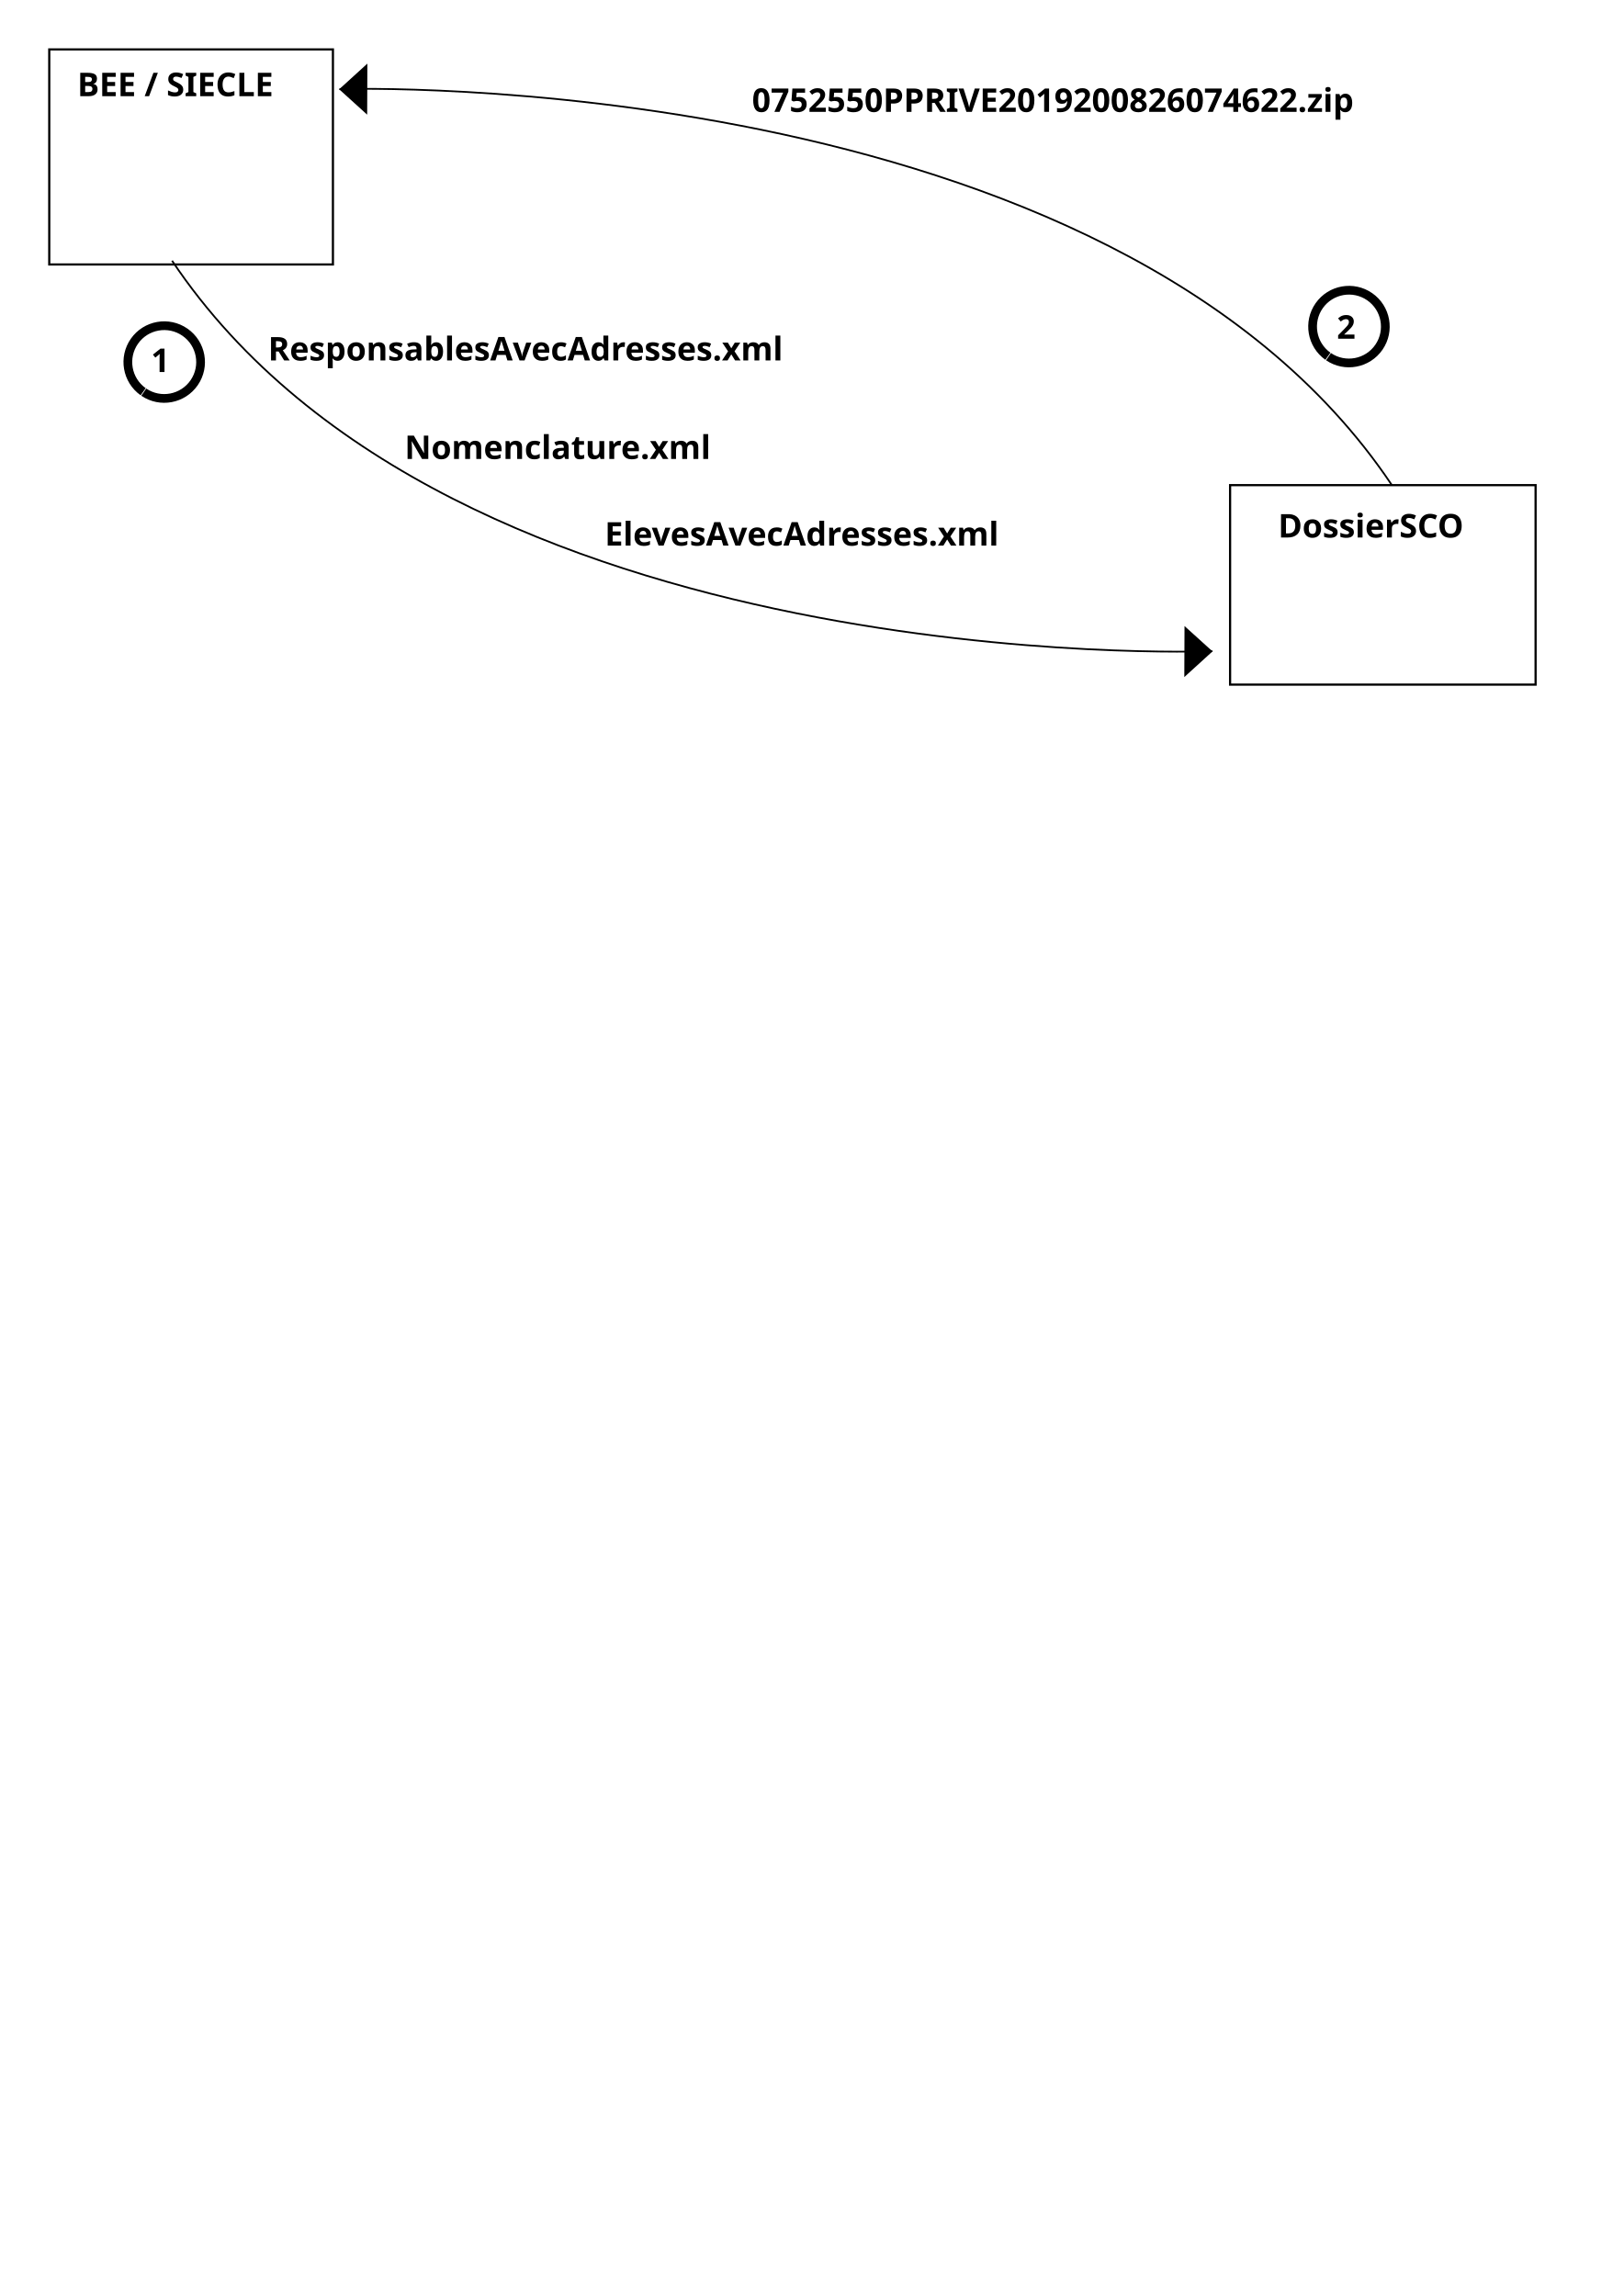
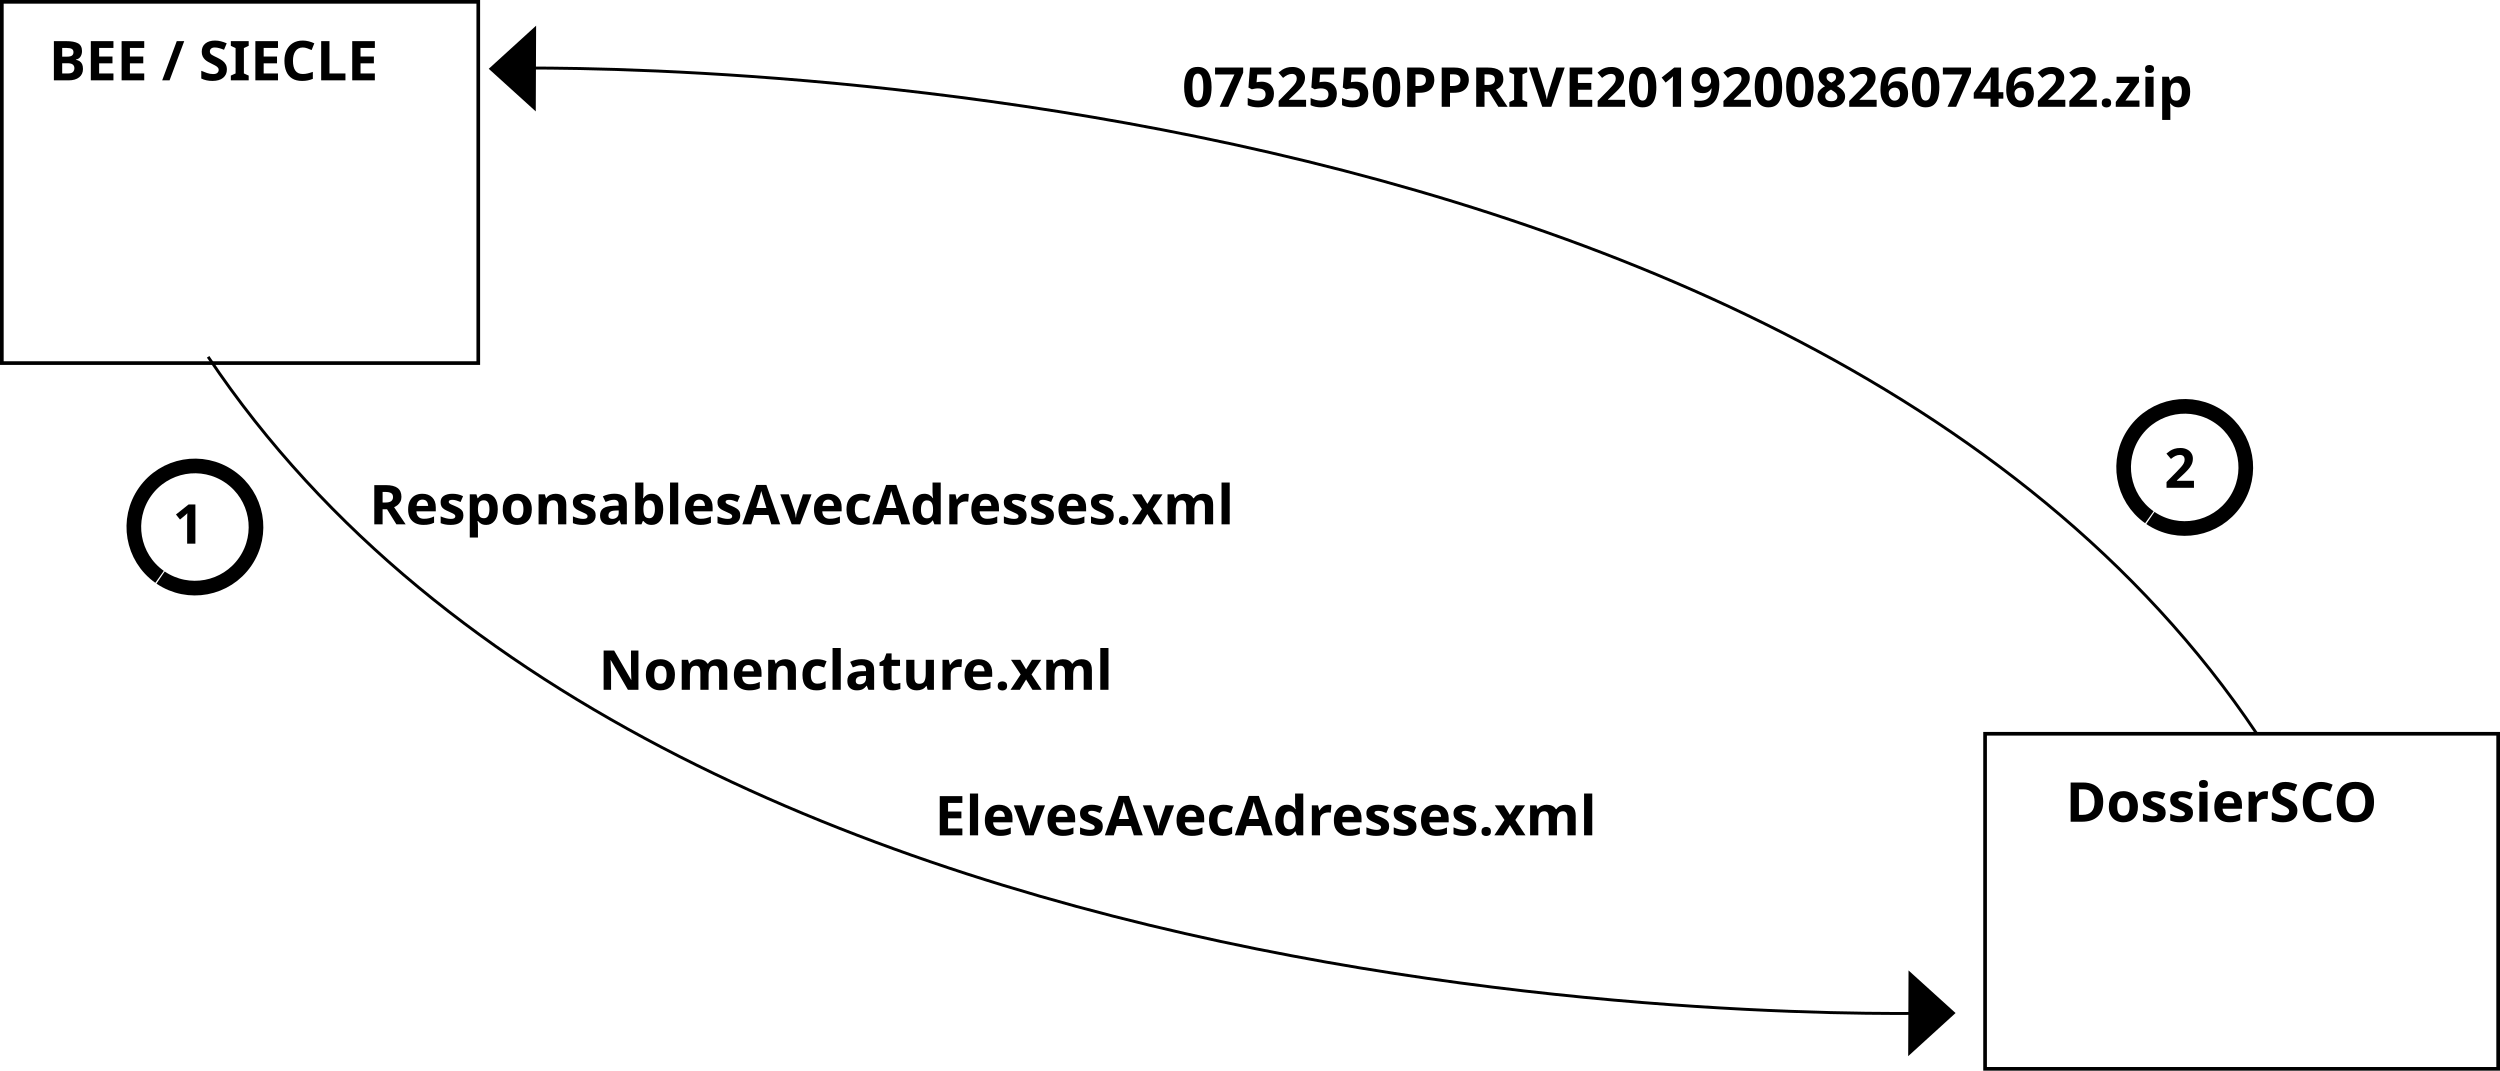
- <svg xmlns="http://www.w3.org/2000/svg" width="210mm" height="297mm" viewBox="0 0 744.094 1052.362" id="svg2" version="1.1">
+ <svg xmlns="http://www.w3.org/2000/svg" width="192.516mm" height="82.449mm" viewBox="0 0 682.143 292.143" id="svg2" version="1.1">
  <defs id="defs4">
-     <marker orient="auto" refY="0.0" refX="0.0" id="Arrow2Lend" style="overflow:visible;">
-       <path id="path4325" style="fill-rule:evenodd;stroke-width:0.625;stroke-linejoin:round;stroke:#000000;stroke-opacity:1;fill:#000000;fill-opacity:1" d="M 8.719,4.034 L -2.207,0.016 L 8.719,-4.002 C 6.973,-1.63 6.983,1.616 8.719,4.034 z " transform="scale(1.1) rotate(180) translate(1,0)" />
+     <marker orient="auto" refY="0" refX="0" id="Arrow2Lend" style="overflow:visible">
+       <path id="path4325" style="fill:#000000;fill-opacity:1;fill-rule:evenodd;stroke:#000000;stroke-width:0.625;stroke-linejoin:round;stroke-opacity:1" d="M 8.719,4.034 -2.207,0.016 8.719,-4.002 c -1.745,2.372 -1.735,5.617 -6e-7,8.035 z" transform="matrix(-1.1,0,0,-1.1,-1.1,0)" />
    </marker>
-     <marker orient="auto" refY="0.0" refX="0.0" id="Arrow1Lstart" style="overflow:visible">
-       <path id="path4304" d="M 0.0,0.0 L 5.0,-5.0 L -12.5,0.0 L 5.0,5.0 L 0.0,0.0 z " style="fill-rule:evenodd;stroke:#000000;stroke-width:1pt;stroke-opacity:1;fill:#000000;fill-opacity:1" transform="scale(0.8) translate(12.5,0)" />
+     <marker orient="auto" refY="0" refX="0" id="Arrow1Lstart" style="overflow:visible">
+       <path id="path4304" d="M 0,0 5,-5 -12.5,0 5,5 0,0 Z" style="fill:#000000;fill-opacity:1;fill-rule:evenodd;stroke:#000000;stroke-width:1pt;stroke-opacity:1" transform="matrix(0.8,0,0,0.8,10,0)" />
    </marker>
    <marker orient="auto" refY="0" refX="0" id="Arrow2Lend-1" style="overflow:visible">
      <path id="path4325-0" style="fill:#000000;fill-opacity:1;fill-rule:evenodd;stroke:#000000;stroke-width:0.625;stroke-linejoin:round;stroke-opacity:1" d="M 8.719,4.034 -2.207,0.016 8.719,-4.002 c -1.745,2.372 -1.735,5.617 -6e-7,8.035 z" transform="matrix(-1.1,0,0,-1.1,-1.1,0)" />
    </marker>
  </defs>
-   <g id="layer1">
+   <g id="layer1" transform="translate(-22.07141,-22.14792)">
    <text xml:space="preserve" style="font-style:normal;font-variant:normal;font-weight:bold;font-stretch:normal;font-size:15px;line-height:125%;font-family:Sans;-inkscape-font-specification:'Sans, Bold';text-align:start;letter-spacing:0px;word-spacing:0px;writing-mode:lr-tb;text-anchor:start;fill:#000000;fill-opacity:1;stroke:none;stroke-width:1px;stroke-linecap:butt;stroke-linejoin:miter;stroke-opacity:1" x="35.429" y="44.076" id="text4136">
      <tspan id="tspan4138" x="35.429" y="44.076">BEE / SIECLE</tspan>
    </text>
-     <flowRoot xml:space="preserve" id="flowRoot4140" style="fill:black;stroke:none;stroke-opacity:1;stroke-width:1px;stroke-linejoin:miter;stroke-linecap:butt;fill-opacity:1;font-family:Sans;font-style:normal;font-weight:bold;font-size:15px;line-height:125%;letter-spacing:0px;word-spacing:0px;-inkscape-font-specification:'Sans, Bold';font-stretch:normal;font-variant:normal;text-anchor:start;text-align:start;writing-mode:lr">
+     <flowRoot xml:space="preserve" id="flowRoot4140" style="font-style:normal;font-variant:normal;font-weight:bold;font-stretch:normal;font-size:15px;line-height:125%;font-family:Sans;-inkscape-font-specification:'Sans, Bold';text-align:start;letter-spacing:0px;word-spacing:0px;writing-mode:lr-tb;text-anchor:start;fill:#000000;fill-opacity:1;stroke:none;stroke-width:1px;stroke-linecap:butt;stroke-linejoin:miter;stroke-opacity:1">
      <flowRegion id="flowRegion4142">
        <rect id="rect4144" width="2.857" height="112.857" x="241.429" y="205.219" />
      </flowRegion>
      <flowPara id="flowPara4146" />
    </flowRoot>
    <rect style="color:#000000;display:inline;overflow:visible;visibility:visible;fill:none;fill-rule:evenodd;stroke:#000000;stroke-width:1;stroke-linecap:butt;stroke-linejoin:miter;stroke-miterlimit:4;stroke-dasharray:none;stroke-dashoffset:0;stroke-opacity:1;marker:none;enable-background:accumulate" id="rect4148" width="130" height="98.571" x="22.571" y="22.648" />
    <rect style="color:#000000;display:inline;overflow:visible;visibility:visible;fill:none;fill-rule:evenodd;stroke:#000000;stroke-width:1;stroke-linecap:butt;stroke-linejoin:miter;stroke-miterlimit:4;stroke-dasharray:none;stroke-dashoffset:0;stroke-opacity:1;marker:none;enable-background:accumulate" id="rect4201" width="140" height="91.429" x="563.714" y="222.362" />
    <text xml:space="preserve" style="font-style:normal;font-variant:normal;font-weight:bold;font-stretch:normal;font-size:15px;line-height:125%;font-family:Sans;-inkscape-font-specification:'Sans, Bold';text-align:start;letter-spacing:0px;word-spacing:0px;writing-mode:lr-tb;text-anchor:start;fill:#000000;fill-opacity:1;stroke:none;stroke-width:1px;stroke-linecap:butt;stroke-linejoin:miter;stroke-opacity:1" x="585.714" y="246.362" id="text4203">
      <tspan id="tspan4205" x="585.714" y="246.362">DossierSCO</tspan>
    </text>
-     <path id="path4239" d="m 543.323,288.059 -0.086,21.14 11.68,-10.635 z" style="color:#000000;display:inline;overflow:visible;visibility:visible;fill:#000000;fill-opacity:1;fill-rule:nonzero;stroke:#000000;stroke-width:1px;stroke-linecap:butt;stroke-linejoin:miter;stroke-miterlimit:4;stroke-dasharray:none;stroke-dashoffset:0;stroke-opacity:1;marker:none;enable-background:accumulate" />
+     <path id="path4239" d="m 543.323,288.059 -0.086,21.14 11.68,-10.635 z" style="color:#000000;display:inline;overflow:visible;visibility:visible;fill:#000000;fill-opacity:1;fill-rule:nonzero;stroke:#000000;stroke-width:1px;stroke-linecap:butt;stroke-linejoin:miter;stroke-miterlimit:4;stroke-dasharray:none;stroke-dashoffset:0;stroke-opacity:1;marker:none;enable-background:accumulate;marker-end:" />
    <text xml:space="preserve" style="font-style:normal;font-variant:normal;font-weight:bold;font-stretch:normal;font-size:15px;line-height:125%;font-family:Sans;-inkscape-font-specification:'Sans, Bold';text-align:start;letter-spacing:0px;word-spacing:0px;writing-mode:lr-tb;text-anchor:start;fill:#000000;fill-opacity:1;stroke:none;stroke-width:1px;stroke-linecap:butt;stroke-linejoin:miter;stroke-opacity:1" x="327.5" y="244.148" id="text4290">
      <tspan id="tspan4292" x="327.5" y="244.148" />
    </text>
-     <path style="color:#000000;display:inline;overflow:visible;visibility:visible;fill:none;fill-opacity:1;fill-rule:nonzero;stroke:#000000;stroke-width:0.8;stroke-linecap:butt;stroke-linejoin:miter;stroke-miterlimit:4;stroke-dasharray:none;stroke-dashoffset:0;stroke-opacity:1;marker:none;marker-end:url(#Arrow2Lend);enable-background:accumulate" d="M 78.857,119.505 C 207.429,311.648 554.416,298.495 554.416,298.495" id="path4294" />
+     <path style="color:#000000;display:inline;overflow:visible;visibility:visible;fill:none;fill-opacity:1;fill-rule:nonzero;stroke:#000000;stroke-width:0.8;stroke-linecap:butt;stroke-linejoin:miter;stroke-miterlimit:4;stroke-dasharray:none;stroke-dashoffset:0;stroke-opacity:1;marker:none;marker-end:;enable-background:accumulate" d="M 78.857,119.505 C 207.429,311.648 554.416,298.495 554.416,298.495" id="path4294" />
    <text xml:space="preserve" style="font-style:normal;font-variant:normal;font-weight:bold;font-stretch:normal;font-size:15px;line-height:125%;font-family:Sans;-inkscape-font-specification:'Sans, Bold';text-align:start;letter-spacing:0px;word-spacing:0px;writing-mode:lr-tb;text-anchor:start;fill:#000000;fill-opacity:1;stroke:none;stroke-width:1px;stroke-linecap:butt;stroke-linejoin:miter;stroke-opacity:1" x="122.857" y="165.219" id="text4296">
      <tspan id="tspan4298" x="122.857" y="165.219">ResponsablesAvecAdresses.xml</tspan>
    </text>
    <text xml:space="preserve" style="font-style:normal;font-variant:normal;font-weight:bold;font-stretch:normal;font-size:15px;line-height:125%;font-family:Sans;-inkscape-font-specification:'Sans, Bold';text-align:start;letter-spacing:0px;word-spacing:0px;writing-mode:lr-tb;text-anchor:start;fill:#000000;fill-opacity:1;stroke:none;stroke-width:1px;stroke-linecap:butt;stroke-linejoin:miter;stroke-opacity:1" x="277.143" y="250.076" id="text4684">
      <tspan id="tspan4686" x="277.143" y="250.076">ElevesAvecAdresses.xml</tspan>
    </text>
    <text xml:space="preserve" style="font-style:normal;font-variant:normal;font-weight:bold;font-stretch:normal;font-size:15px;line-height:125%;font-family:Sans;-inkscape-font-specification:'Sans, Bold';text-align:start;letter-spacing:0px;word-spacing:0px;writing-mode:lr-tb;text-anchor:start;fill:#000000;fill-opacity:1;stroke:none;stroke-width:1px;stroke-linecap:butt;stroke-linejoin:miter;stroke-opacity:1" x="185.429" y="210.362" id="text4688">
      <tspan id="tspan4690" x="185.429" y="210.362">Nomenclature.xml</tspan>
    </text>
-     <path style="color:#000000;display:inline;overflow:visible;visibility:visible;fill:none;fill-opacity:1;fill-rule:nonzero;stroke:#000000;stroke-width:0.8;stroke-linecap:butt;stroke-linejoin:miter;stroke-miterlimit:4;stroke-dasharray:none;stroke-dashoffset:0;stroke-opacity:1;marker:none;marker-end:url(#Arrow2Lend-1);enable-background:accumulate" d="M 637.838,222.33 C 509.266,30.187 156.724,40.815 156.724,40.815" id="path4294-6" />
-     <path id="path4239-1" d="m 167.764,51.426 0.086,-21.14 -11.68,10.635 z" style="color:#000000;display:inline;overflow:visible;visibility:visible;fill:#000000;fill-opacity:1;fill-rule:nonzero;stroke:#000000;stroke-width:1px;stroke-linecap:butt;stroke-linejoin:miter;stroke-miterlimit:4;stroke-dasharray:none;stroke-dashoffset:0;stroke-opacity:1;marker:none;enable-background:accumulate" />
+     <path style="color:#000000;display:inline;overflow:visible;visibility:visible;fill:none;fill-opacity:1;fill-rule:nonzero;stroke:#000000;stroke-width:0.8;stroke-linecap:butt;stroke-linejoin:miter;stroke-miterlimit:4;stroke-dasharray:none;stroke-dashoffset:0;stroke-opacity:1;marker:none;marker-end:;enable-background:accumulate" d="M 637.838,222.33 C 509.266,30.187 156.724,40.815 156.724,40.815" id="path4294-6" />
+     <path id="path4239-1" d="m 167.764,51.426 0.086,-21.14 -11.68,10.635 z" style="color:#000000;display:inline;overflow:visible;visibility:visible;fill:#000000;fill-opacity:1;fill-rule:nonzero;stroke:#000000;stroke-width:1px;stroke-linecap:butt;stroke-linejoin:miter;stroke-miterlimit:4;stroke-dasharray:none;stroke-dashoffset:0;stroke-opacity:1;marker:none;enable-background:accumulate;marker-end:" />
    <text xml:space="preserve" style="font-style:normal;font-variant:normal;font-weight:bold;font-stretch:normal;font-size:15px;line-height:125%;font-family:Sans;-inkscape-font-specification:'Sans, Bold';text-align:start;letter-spacing:0px;word-spacing:0px;writing-mode:lr-tb;text-anchor:start;fill:#000000;fill-opacity:1;stroke:none;stroke-width:1px;stroke-linecap:butt;stroke-linejoin:miter;stroke-opacity:1" x="344.624" y="51.281" id="text6264">
      <tspan id="tspan6266" x="344.624" y="51.281">0752550PPRIVE2019200826074622.zip</tspan>
    </text>
    <text xml:space="preserve" style="font-style:normal;font-variant:normal;font-weight:bold;font-stretch:normal;font-size:15px;line-height:125%;font-family:Sans;-inkscape-font-specification:'Sans, Bold';text-align:start;letter-spacing:0px;word-spacing:0px;writing-mode:lr-tb;text-anchor:start;fill:#000000;fill-opacity:1;stroke:none;stroke-width:1px;stroke-linecap:butt;stroke-linejoin:miter;stroke-opacity:1" x="69.195" y="170.499" id="text6268">
      <tspan id="tspan6270" x="69.195" y="170.499">1</tspan>
    </text>
-     <path style="fill:none;fill-rule:evenodd;stroke:#000000;stroke-width:4;stroke-linecap:butt;stroke-linejoin:miter;stroke-miterlimit:4;stroke-dasharray:none;stroke-opacity:1" id="path6272" d="m 65.609,179.545 a 16.668,16.668 0 0 1 -3.992,-23.17 16.668,16.668 0 0 1 23.149,-4.11 16.668,16.668 0 0 1 4.228,23.128 16.668,16.668 0 0 1 -23.106,4.346" />
+     <path style="fill:none;fill-rule:evenodd;stroke:#000000;stroke-width:4;stroke-linecap:butt;stroke-linejoin:miter;stroke-miterlimit:4;stroke-dasharray:none;stroke-opacity:1;marker-end:" id="path6272" d="m 65.609,179.545 a 16.668,16.668 0 0 1 -3.992,-23.17 16.668,16.668 0 0 1 23.149,-4.11 16.668,16.668 0 0 1 4.228,23.128 16.668,16.668 0 0 1 -23.106,4.346" />
    <text xml:space="preserve" style="font-style:normal;font-variant:normal;font-weight:bold;font-stretch:normal;font-size:15px;line-height:125%;font-family:Sans;-inkscape-font-specification:'Sans, Bold';text-align:start;letter-spacing:0px;word-spacing:0px;writing-mode:lr-tb;text-anchor:start;fill:#000000;fill-opacity:1;stroke:none;stroke-width:1px;stroke-linecap:butt;stroke-linejoin:miter;stroke-opacity:1" x="612.632" y="155.248" id="text6268-9">
      <tspan id="tspan6270-4" x="612.632" y="155.248">2</tspan>
    </text>
-     <path style="fill:none;fill-rule:evenodd;stroke:#000000;stroke-width:4;stroke-linecap:butt;stroke-linejoin:miter;stroke-miterlimit:4;stroke-dasharray:none;stroke-opacity:1" id="path6272-9" d="m 608.54,163.283 a 16.668,16.668 0 0 1 -3.992,-23.17 16.668,16.668 0 0 1 23.149,-4.11 16.668,16.668 0 0 1 4.228,23.128 16.668,16.668 0 0 1 -23.106,4.346" />
+     <path style="fill:none;fill-rule:evenodd;stroke:#000000;stroke-width:4;stroke-linecap:butt;stroke-linejoin:miter;stroke-miterlimit:4;stroke-dasharray:none;stroke-opacity:1;marker-end:" id="path6272-9" d="m 608.54,163.283 a 16.668,16.668 0 0 1 -3.992,-23.17 16.668,16.668 0 0 1 23.149,-4.11 16.668,16.668 0 0 1 4.228,23.128 16.668,16.668 0 0 1 -23.106,4.346" />
  </g>
</svg>
